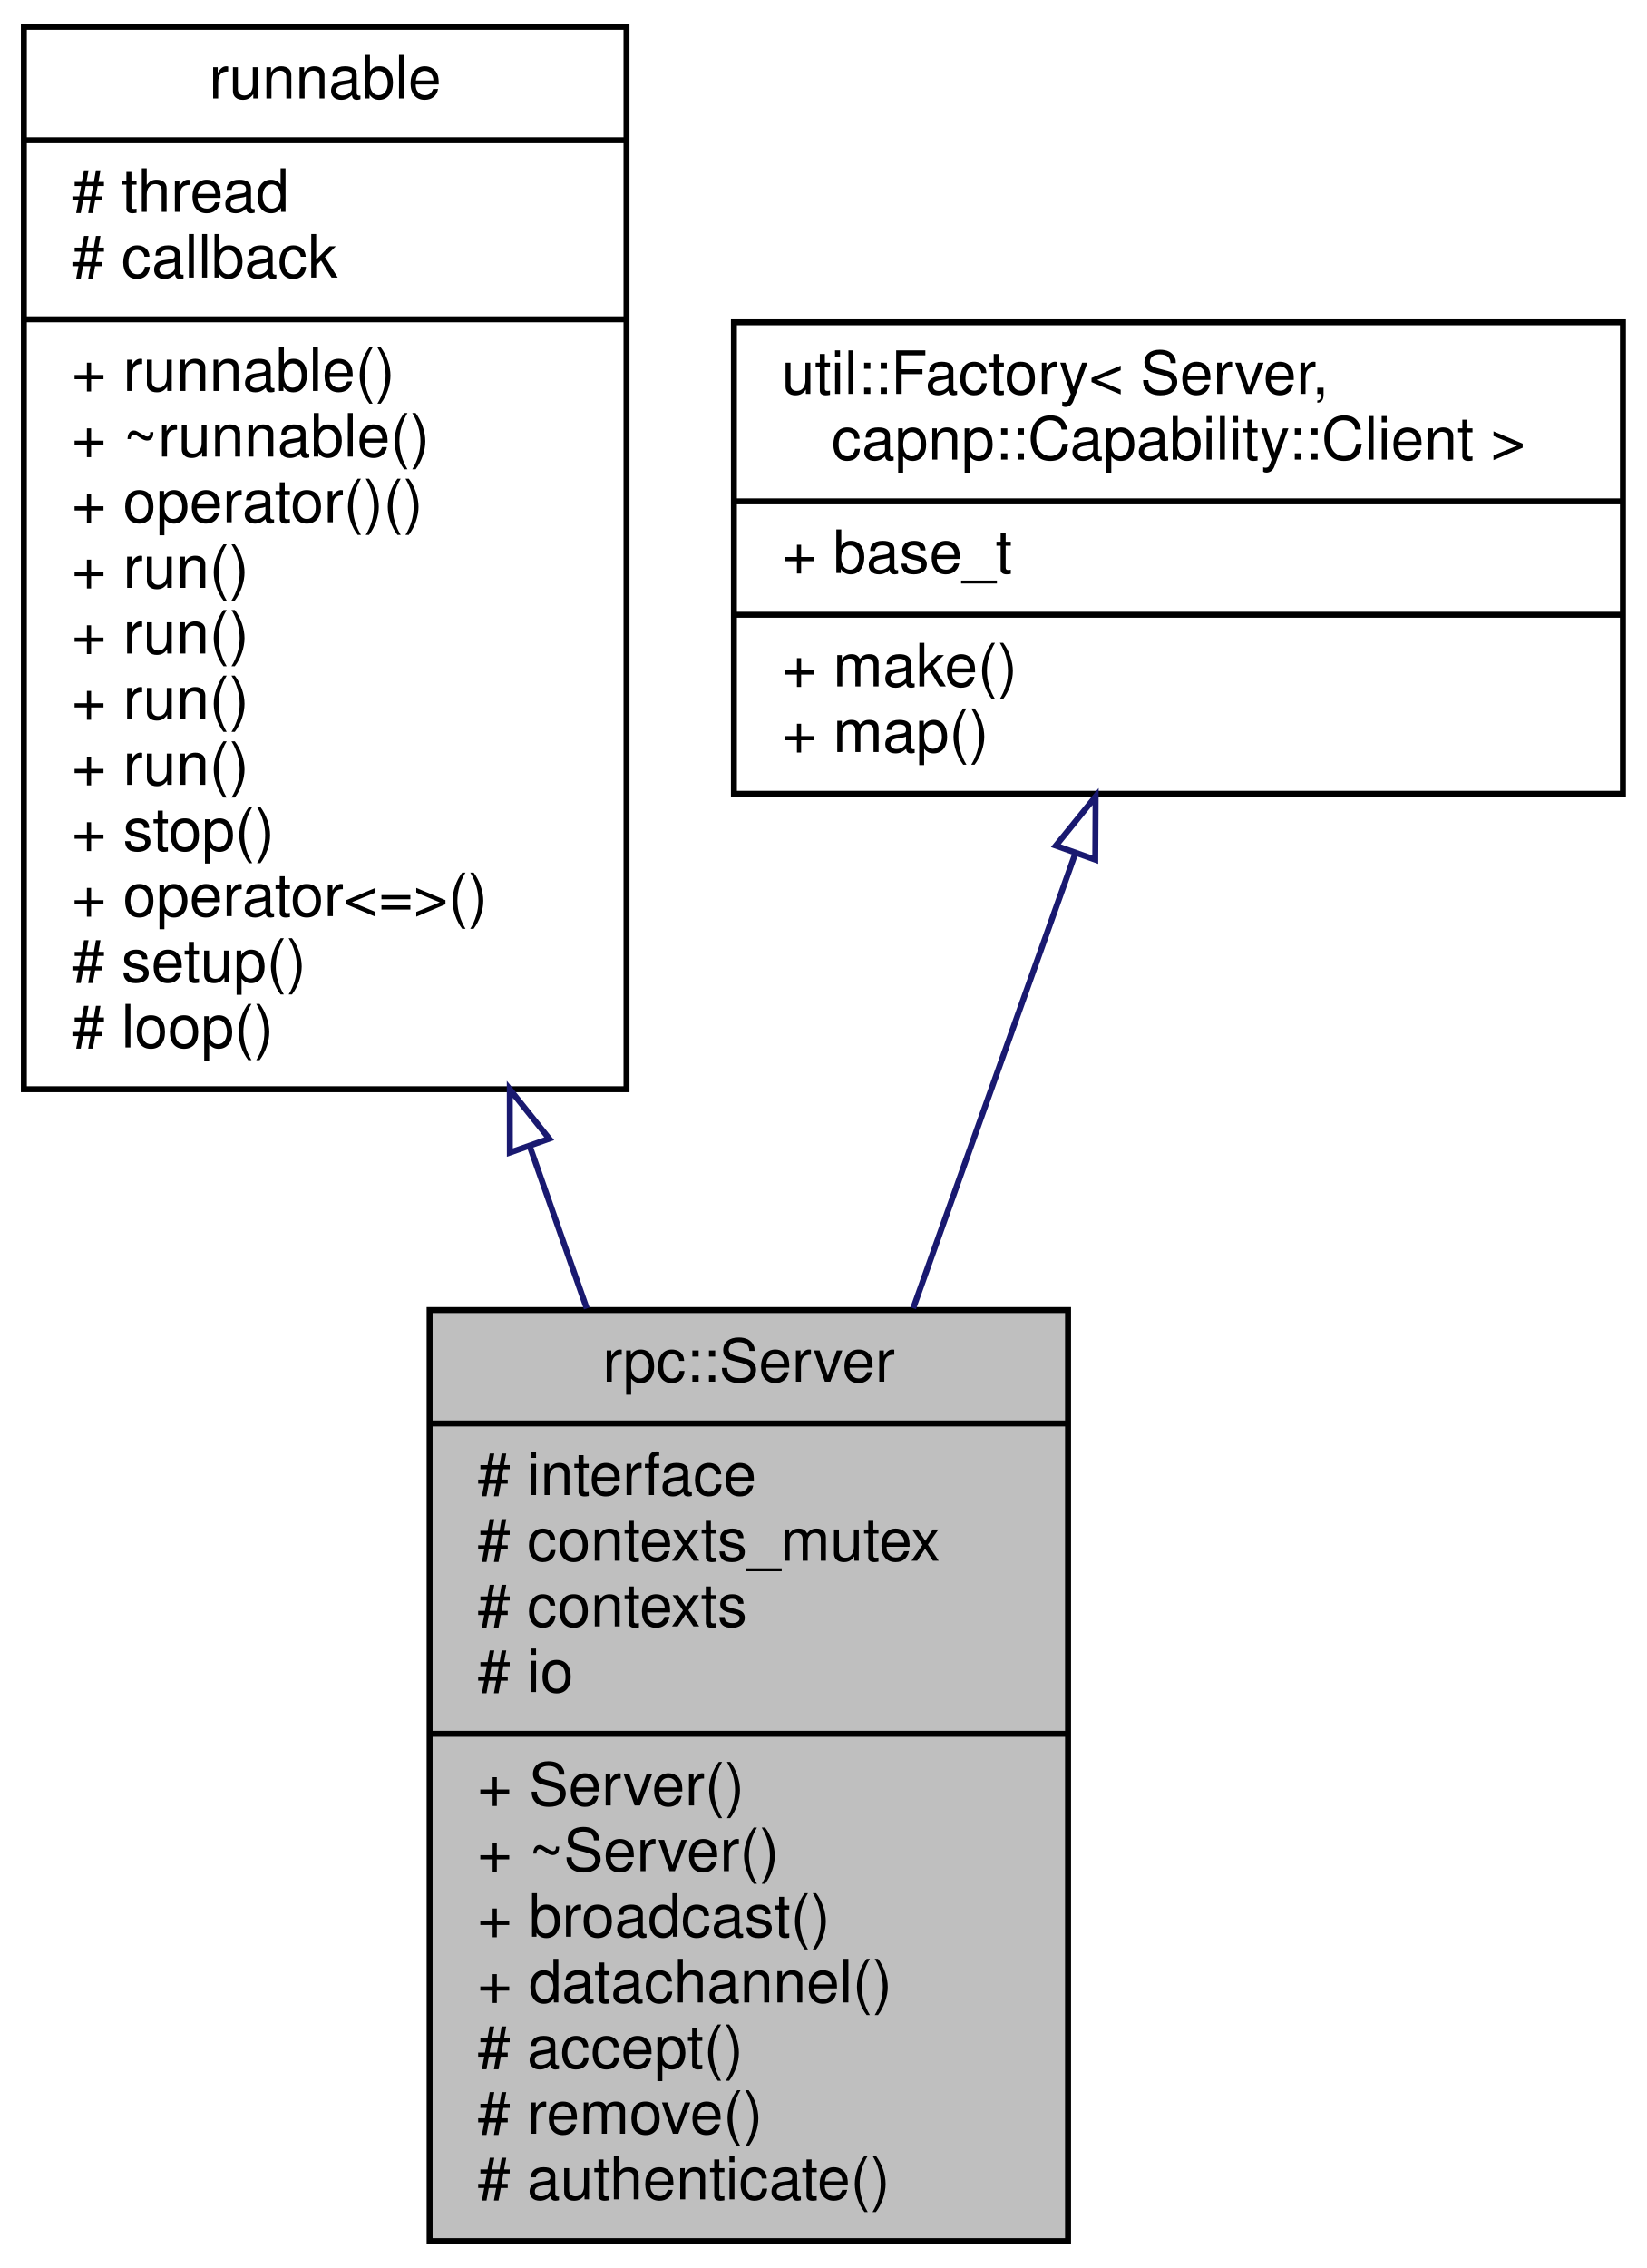
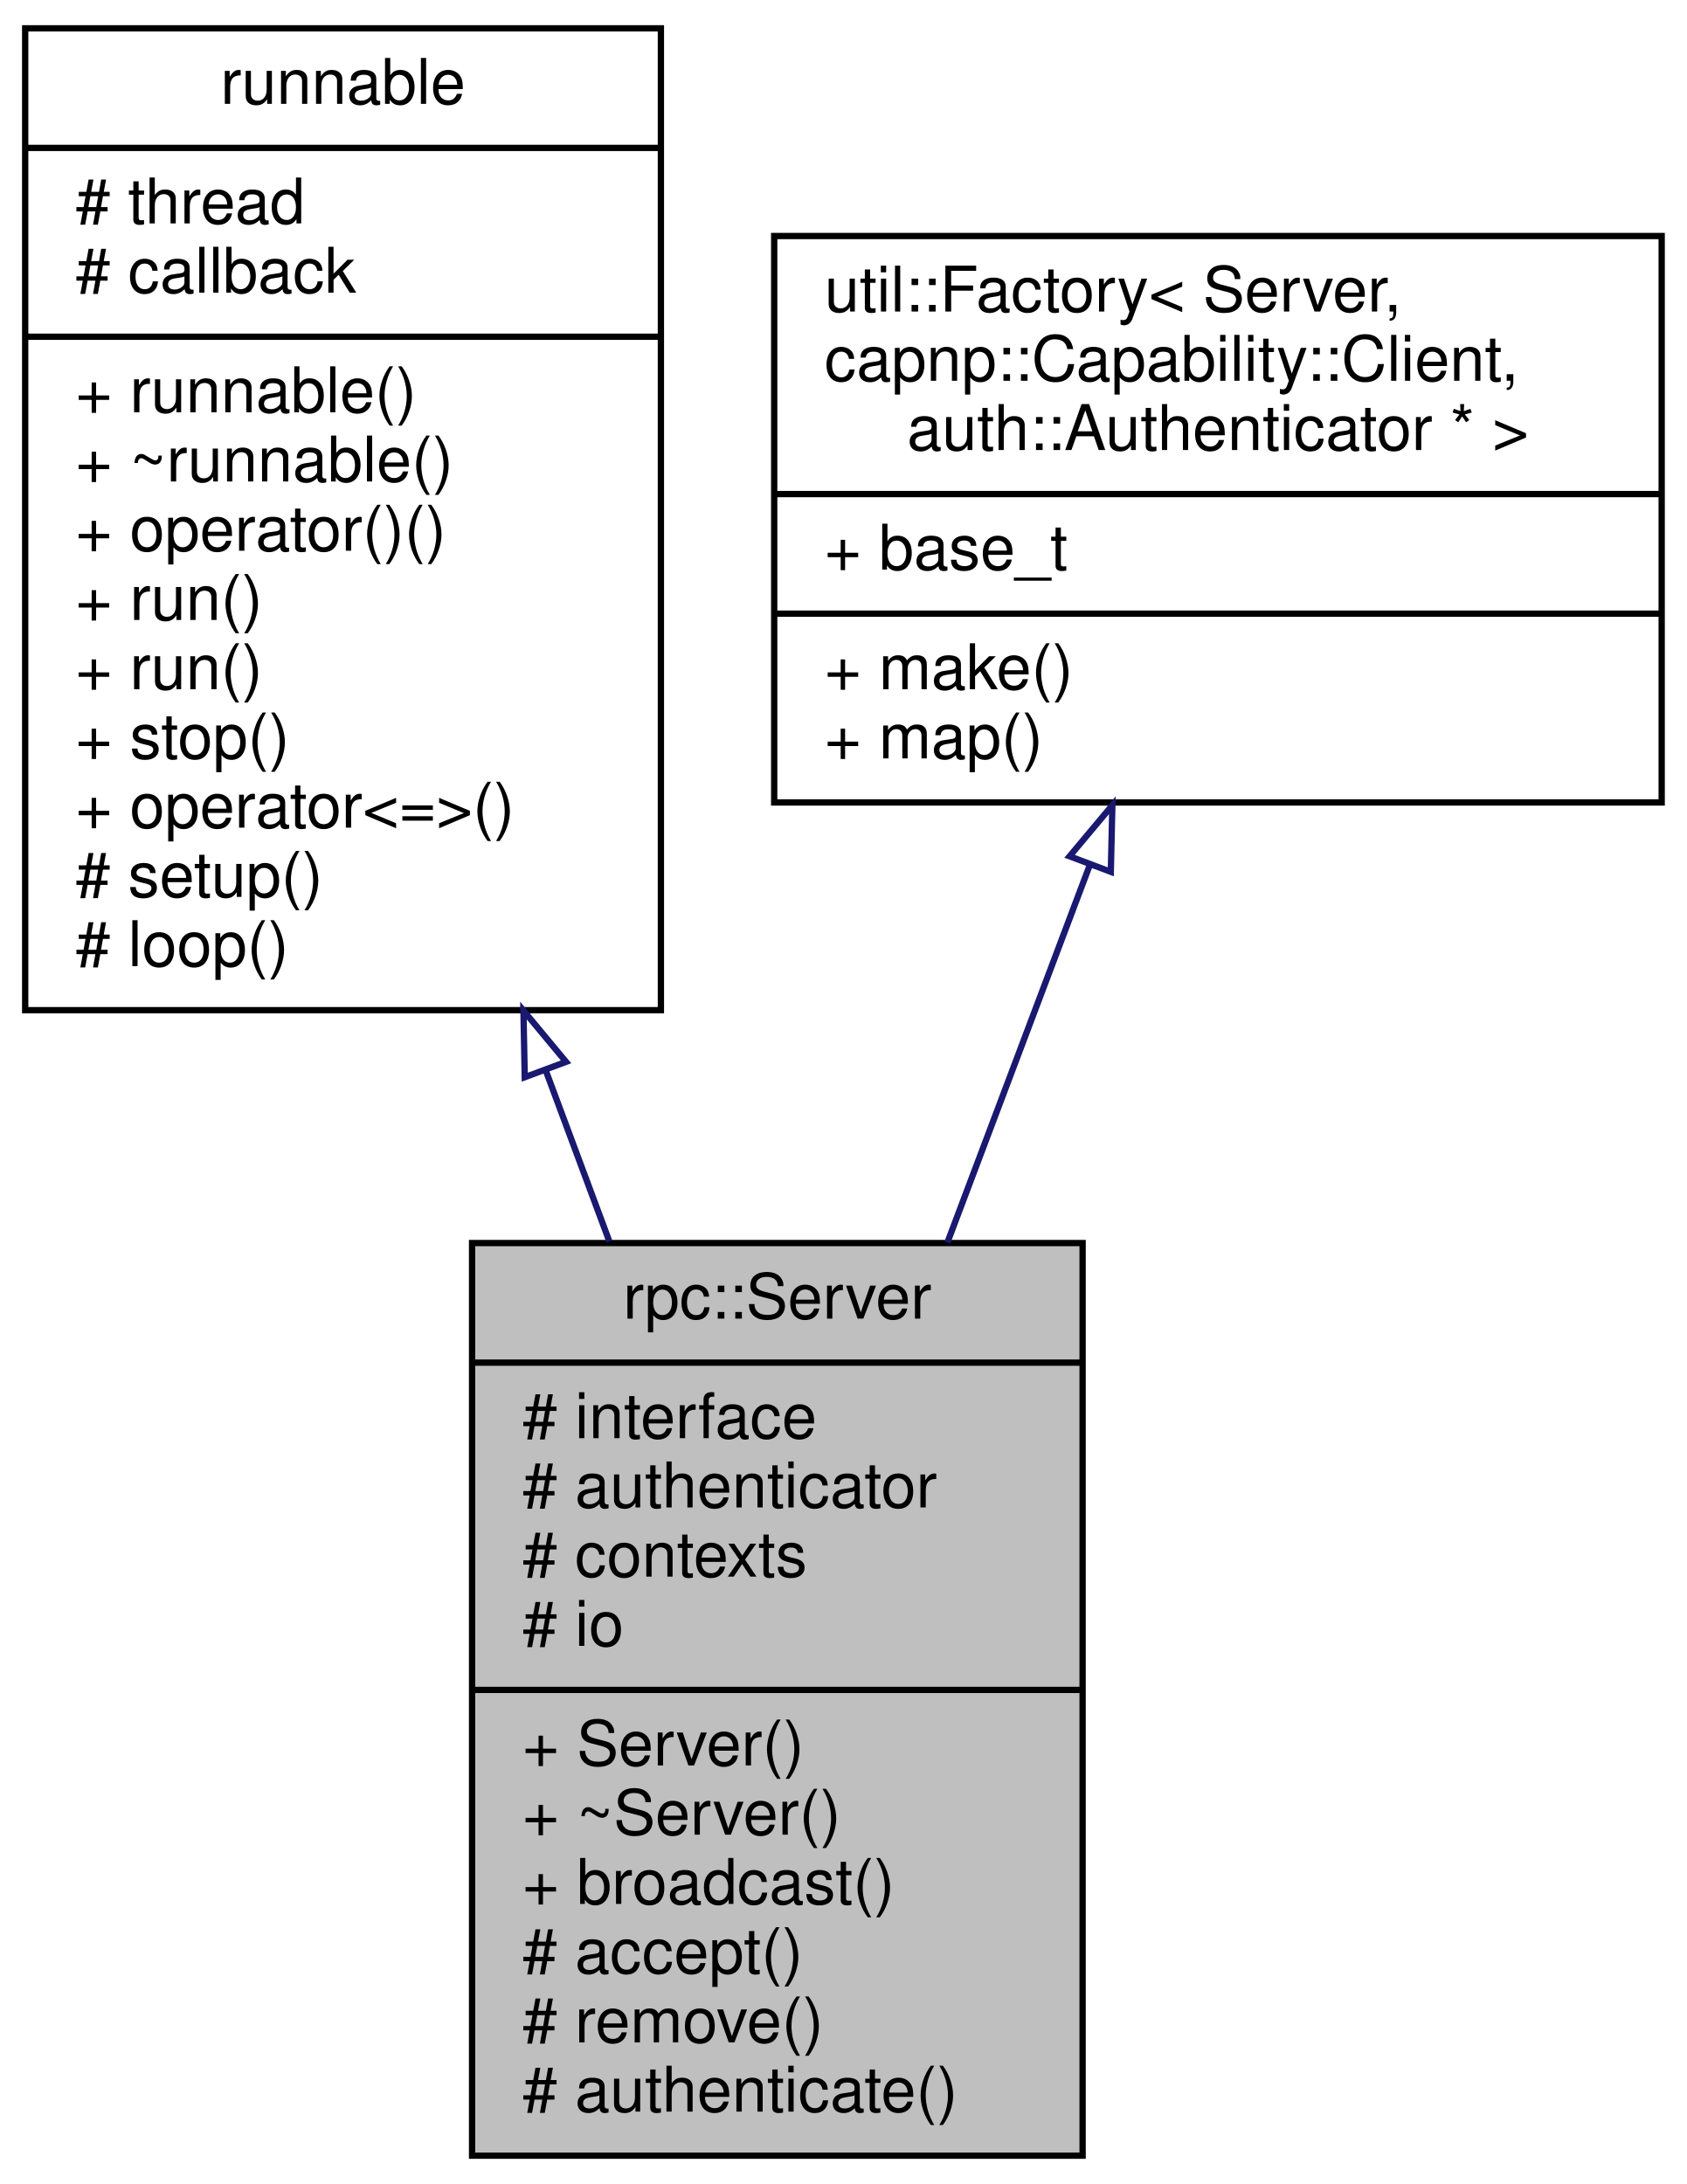
- <svg xmlns="http://www.w3.org/2000/svg" xmlns:xlink="http://www.w3.org/1999/xlink" width="276pt" height="380pt" viewBox="0.00 0.00 276.00 380.00">
-   <g id="graph0" class="graph" transform="scale(1 1) rotate(0) translate(4 376)">
+ <svg xmlns="http://www.w3.org/2000/svg" xmlns:xlink="http://www.w3.org/1999/xlink" width="268pt" height="347pt" viewBox="0.00 0.00 268.00 347.00">
+   <g id="graph0" class="graph" transform="scale(1 1) rotate(0) translate(4 343)">
    <g id="node1" class="node">
      <g id="a_node1">
        <a xlink:title=" ">
-           <polygon fill="#bfbfbf" stroke="black" points="68,-0.5 68,-156.5 175,-156.5 175,-0.5 68,-0.5" />
-           <text text-anchor="middle" x="121.5" y="-144.5" font-family="Helvetica,sans-Serif" font-size="10.00">rpc::Server</text>
-           <polyline fill="none" stroke="black" points="68,-137.5 175,-137.5 " />
-           <text text-anchor="start" x="76" y="-125.5" font-family="Helvetica,sans-Serif" font-size="10.00"># interface</text>
-           <text text-anchor="start" x="76" y="-114.5" font-family="Helvetica,sans-Serif" font-size="10.00"># contexts_mutex</text>
-           <text text-anchor="start" x="76" y="-103.5" font-family="Helvetica,sans-Serif" font-size="10.00"># contexts</text>
-           <text text-anchor="start" x="76" y="-92.5" font-family="Helvetica,sans-Serif" font-size="10.00"># io</text>
-           <polyline fill="none" stroke="black" points="68,-85.5 175,-85.5 " />
-           <text text-anchor="start" x="76" y="-73.5" font-family="Helvetica,sans-Serif" font-size="10.00">+ Server()</text>
-           <text text-anchor="start" x="76" y="-62.5" font-family="Helvetica,sans-Serif" font-size="10.00">+ ~Server()</text>
-           <text text-anchor="start" x="76" y="-51.5" font-family="Helvetica,sans-Serif" font-size="10.00">+ broadcast()</text>
-           <text text-anchor="start" x="76" y="-40.5" font-family="Helvetica,sans-Serif" font-size="10.00">+ datachannel()</text>
-           <text text-anchor="start" x="76" y="-29.5" font-family="Helvetica,sans-Serif" font-size="10.00"># accept()</text>
-           <text text-anchor="start" x="76" y="-18.5" font-family="Helvetica,sans-Serif" font-size="10.00"># remove()</text>
-           <text text-anchor="start" x="76" y="-7.5" font-family="Helvetica,sans-Serif" font-size="10.00"># authenticate()</text>
+           <polygon fill="#bfbfbf" stroke="black" points="71,-0.5 71,-145.5 168,-145.5 168,-0.5 71,-0.5" />
+           <text text-anchor="middle" x="119.5" y="-133.5" font-family="Helvetica,sans-Serif" font-size="10.00">rpc::Server</text>
+           <polyline fill="none" stroke="black" points="71,-126.5 168,-126.5 " />
+           <text text-anchor="start" x="79" y="-114.5" font-family="Helvetica,sans-Serif" font-size="10.00"># interface</text>
+           <text text-anchor="start" x="79" y="-103.5" font-family="Helvetica,sans-Serif" font-size="10.00"># authenticator</text>
+           <text text-anchor="start" x="79" y="-92.5" font-family="Helvetica,sans-Serif" font-size="10.00"># contexts</text>
+           <text text-anchor="start" x="79" y="-81.5" font-family="Helvetica,sans-Serif" font-size="10.00"># io</text>
+           <polyline fill="none" stroke="black" points="71,-74.5 168,-74.5 " />
+           <text text-anchor="start" x="79" y="-62.5" font-family="Helvetica,sans-Serif" font-size="10.00">+ Server()</text>
+           <text text-anchor="start" x="79" y="-51.5" font-family="Helvetica,sans-Serif" font-size="10.00">+ ~Server()</text>
+           <text text-anchor="start" x="79" y="-40.5" font-family="Helvetica,sans-Serif" font-size="10.00">+ broadcast()</text>
+           <text text-anchor="start" x="79" y="-29.5" font-family="Helvetica,sans-Serif" font-size="10.00"># accept()</text>
+           <text text-anchor="start" x="79" y="-18.5" font-family="Helvetica,sans-Serif" font-size="10.00"># remove()</text>
+           <text text-anchor="start" x="79" y="-7.5" font-family="Helvetica,sans-Serif" font-size="10.00"># authenticate()</text>
        </a>
      </g>
    </g>
    <g id="node2" class="node">
      <g id="a_node2">
        <a xlink:href="classrunnable.html" target="_top" xlink:title=" ">
-           <polygon fill="none" stroke="black" points="0,-193.5 0,-371.5 101,-371.5 101,-193.5 0,-193.5" />
-           <text text-anchor="middle" x="50.5" y="-359.5" font-family="Helvetica,sans-Serif" font-size="10.00">runnable</text>
-           <polyline fill="none" stroke="black" points="0,-352.5 101,-352.5 " />
-           <text text-anchor="start" x="8" y="-340.5" font-family="Helvetica,sans-Serif" font-size="10.00"># thread</text>
-           <text text-anchor="start" x="8" y="-329.5" font-family="Helvetica,sans-Serif" font-size="10.00"># callback</text>
-           <polyline fill="none" stroke="black" points="0,-322.5 101,-322.5 " />
-           <text text-anchor="start" x="8" y="-310.5" font-family="Helvetica,sans-Serif" font-size="10.00">+ runnable()</text>
-           <text text-anchor="start" x="8" y="-299.5" font-family="Helvetica,sans-Serif" font-size="10.00">+ ~runnable()</text>
-           <text text-anchor="start" x="8" y="-288.5" font-family="Helvetica,sans-Serif" font-size="10.00">+ operator()()</text>
-           <text text-anchor="start" x="8" y="-277.5" font-family="Helvetica,sans-Serif" font-size="10.00">+ run()</text>
-           <text text-anchor="start" x="8" y="-266.5" font-family="Helvetica,sans-Serif" font-size="10.00">+ run()</text>
-           <text text-anchor="start" x="8" y="-255.5" font-family="Helvetica,sans-Serif" font-size="10.00">+ run()</text>
+           <polygon fill="none" stroke="black" points="0,-182.5 0,-338.5 101,-338.5 101,-182.5 0,-182.5" />
+           <text text-anchor="middle" x="50.5" y="-326.5" font-family="Helvetica,sans-Serif" font-size="10.00">runnable</text>
+           <polyline fill="none" stroke="black" points="0,-319.5 101,-319.5 " />
+           <text text-anchor="start" x="8" y="-307.5" font-family="Helvetica,sans-Serif" font-size="10.00"># thread</text>
+           <text text-anchor="start" x="8" y="-296.5" font-family="Helvetica,sans-Serif" font-size="10.00"># callback</text>
+           <polyline fill="none" stroke="black" points="0,-289.5 101,-289.5 " />
+           <text text-anchor="start" x="8" y="-277.5" font-family="Helvetica,sans-Serif" font-size="10.00">+ runnable()</text>
+           <text text-anchor="start" x="8" y="-266.5" font-family="Helvetica,sans-Serif" font-size="10.00">+ ~runnable()</text>
+           <text text-anchor="start" x="8" y="-255.5" font-family="Helvetica,sans-Serif" font-size="10.00">+ operator()()</text>
          <text text-anchor="start" x="8" y="-244.5" font-family="Helvetica,sans-Serif" font-size="10.00">+ run()</text>
-           <text text-anchor="start" x="8" y="-233.5" font-family="Helvetica,sans-Serif" font-size="10.00">+ stop()</text>
-           <text text-anchor="start" x="8" y="-222.5" font-family="Helvetica,sans-Serif" font-size="10.00">+ operator&lt;=&gt;()</text>
-           <text text-anchor="start" x="8" y="-211.5" font-family="Helvetica,sans-Serif" font-size="10.00"># setup()</text>
-           <text text-anchor="start" x="8" y="-200.5" font-family="Helvetica,sans-Serif" font-size="10.00"># loop()</text>
+           <text text-anchor="start" x="8" y="-233.5" font-family="Helvetica,sans-Serif" font-size="10.00">+ run()</text>
+           <text text-anchor="start" x="8" y="-222.5" font-family="Helvetica,sans-Serif" font-size="10.00">+ stop()</text>
+           <text text-anchor="start" x="8" y="-211.5" font-family="Helvetica,sans-Serif" font-size="10.00">+ operator&lt;=&gt;()</text>
+           <text text-anchor="start" x="8" y="-200.5" font-family="Helvetica,sans-Serif" font-size="10.00"># setup()</text>
+           <text text-anchor="start" x="8" y="-189.5" font-family="Helvetica,sans-Serif" font-size="10.00"># loop()</text>
        </a>
      </g>
    </g>
    <g id="edge1" class="edge">
-       <path fill="none" stroke="midnightblue" d="M84.77,-183.99C87.98,-174.85 91.21,-165.68 94.34,-156.77" />
-       <polygon fill="none" stroke="midnightblue" points="81.45,-182.89 81.44,-193.49 88.05,-185.21 81.45,-182.89" />
+       <path fill="none" stroke="midnightblue" d="M82.68,-172.99C86.07,-163.88 89.49,-154.69 92.81,-145.77" />
+       <polygon fill="none" stroke="midnightblue" points="79.37,-171.85 79.16,-182.44 85.93,-174.29 79.37,-171.85" />
    </g>
    <g id="node3" class="node">
      <g id="a_node3">
        <a xlink:href="classutil_1_1Factory.html" target="_top" xlink:title=" ">
-           <polygon fill="none" stroke="black" points="119,-243 119,-322 268,-322 268,-243 119,-243" />
-           <text text-anchor="start" x="127" y="-310" font-family="Helvetica,sans-Serif" font-size="10.00">util::Factory&lt; Server,</text>
-           <text text-anchor="middle" x="193.5" y="-299" font-family="Helvetica,sans-Serif" font-size="10.00"> capnp::Capability::Client &gt;</text>
-           <polyline fill="none" stroke="black" points="119,-292 268,-292 " />
-           <text text-anchor="start" x="127" y="-280" font-family="Helvetica,sans-Serif" font-size="10.00">+ base_t</text>
-           <polyline fill="none" stroke="black" points="119,-273 268,-273 " />
-           <text text-anchor="start" x="127" y="-261" font-family="Helvetica,sans-Serif" font-size="10.00">+ make()</text>
-           <text text-anchor="start" x="127" y="-250" font-family="Helvetica,sans-Serif" font-size="10.00">+ map()</text>
+           <polygon fill="none" stroke="black" points="119,-215.5 119,-305.5 260,-305.5 260,-215.5 119,-215.5" />
+           <text text-anchor="start" x="127" y="-293.5" font-family="Helvetica,sans-Serif" font-size="10.00">util::Factory&lt; Server,</text>
+           <text text-anchor="start" x="127" y="-282.5" font-family="Helvetica,sans-Serif" font-size="10.00"> capnp::Capability::Client,</text>
+           <text text-anchor="middle" x="189.5" y="-271.5" font-family="Helvetica,sans-Serif" font-size="10.00"> auth::Authenticator * &gt;</text>
+           <polyline fill="none" stroke="black" points="119,-264.5 260,-264.5 " />
+           <text text-anchor="start" x="127" y="-252.5" font-family="Helvetica,sans-Serif" font-size="10.00">+ base_t</text>
+           <polyline fill="none" stroke="black" points="119,-245.5 260,-245.5 " />
+           <text text-anchor="start" x="127" y="-233.5" font-family="Helvetica,sans-Serif" font-size="10.00">+ make()</text>
+           <text text-anchor="start" x="127" y="-222.5" font-family="Helvetica,sans-Serif" font-size="10.00">+ map()</text>
        </a>
      </g>
    </g>
    <g id="edge2" class="edge">
-       <path fill="none" stroke="midnightblue" d="M176.25,-233.09C168.11,-210.26 158.2,-182.45 149.05,-156.8" />
-       <polygon fill="none" stroke="midnightblue" points="172.96,-234.31 179.62,-242.55 179.56,-231.96 172.96,-234.31" />
+       <path fill="none" stroke="midnightblue" d="M169.13,-205.53C162.07,-186.81 154.03,-165.51 146.52,-145.59" />
+       <polygon fill="none" stroke="midnightblue" points="165.93,-206.95 172.73,-215.07 172.48,-204.48 165.93,-206.95" />
    </g>
  </g>
</svg>
